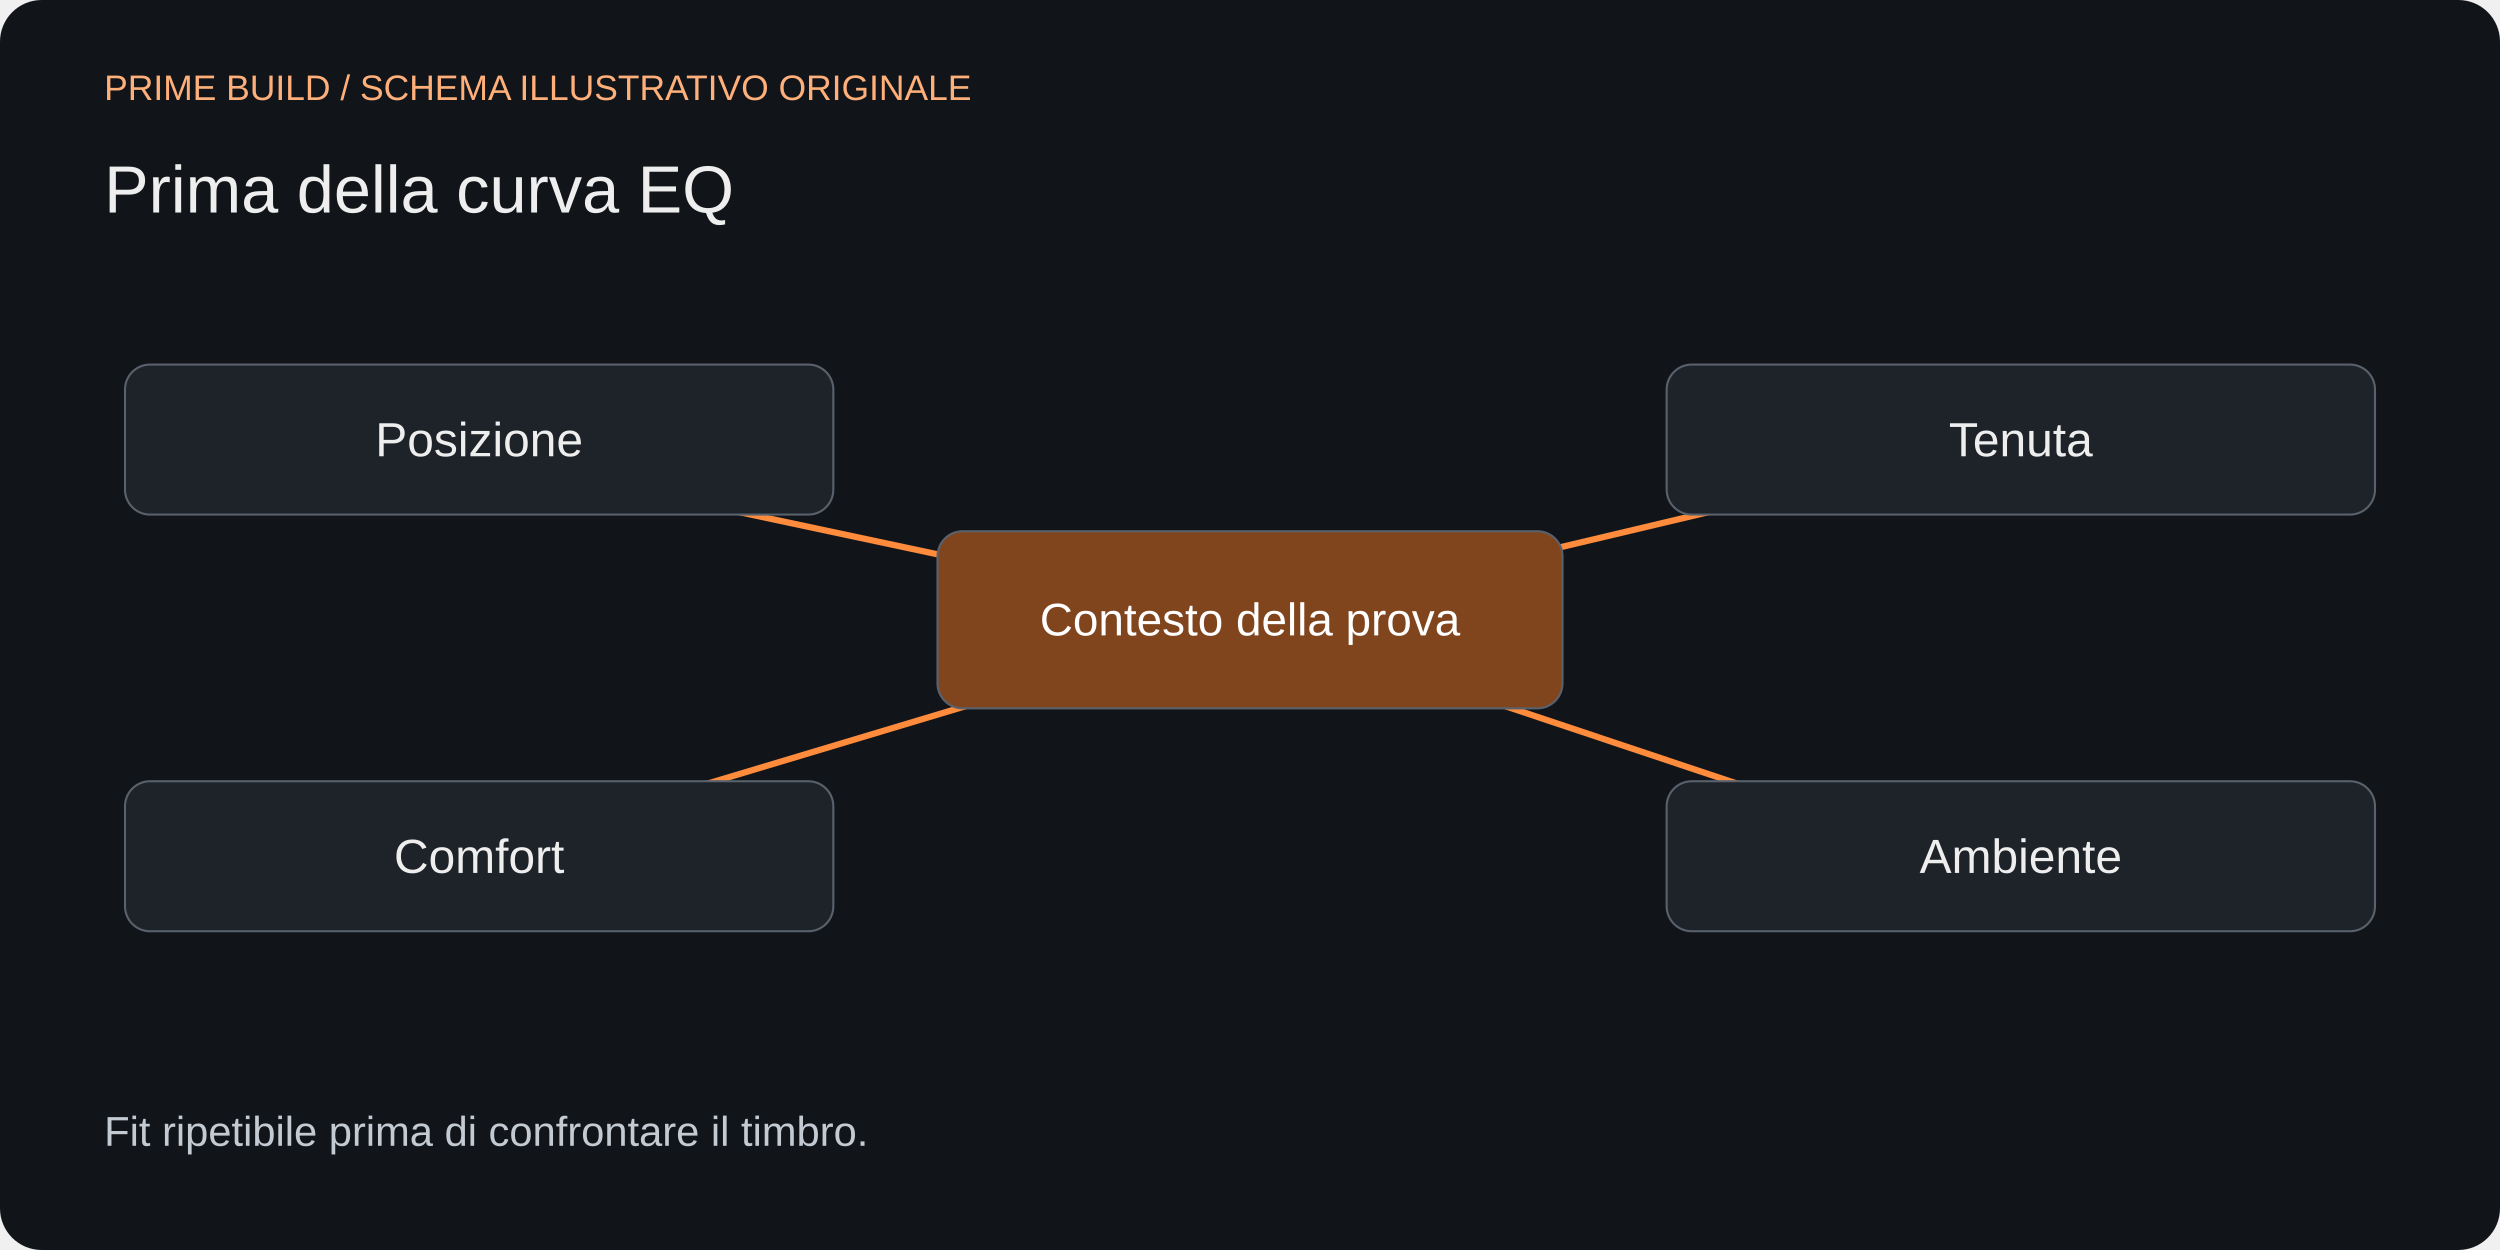
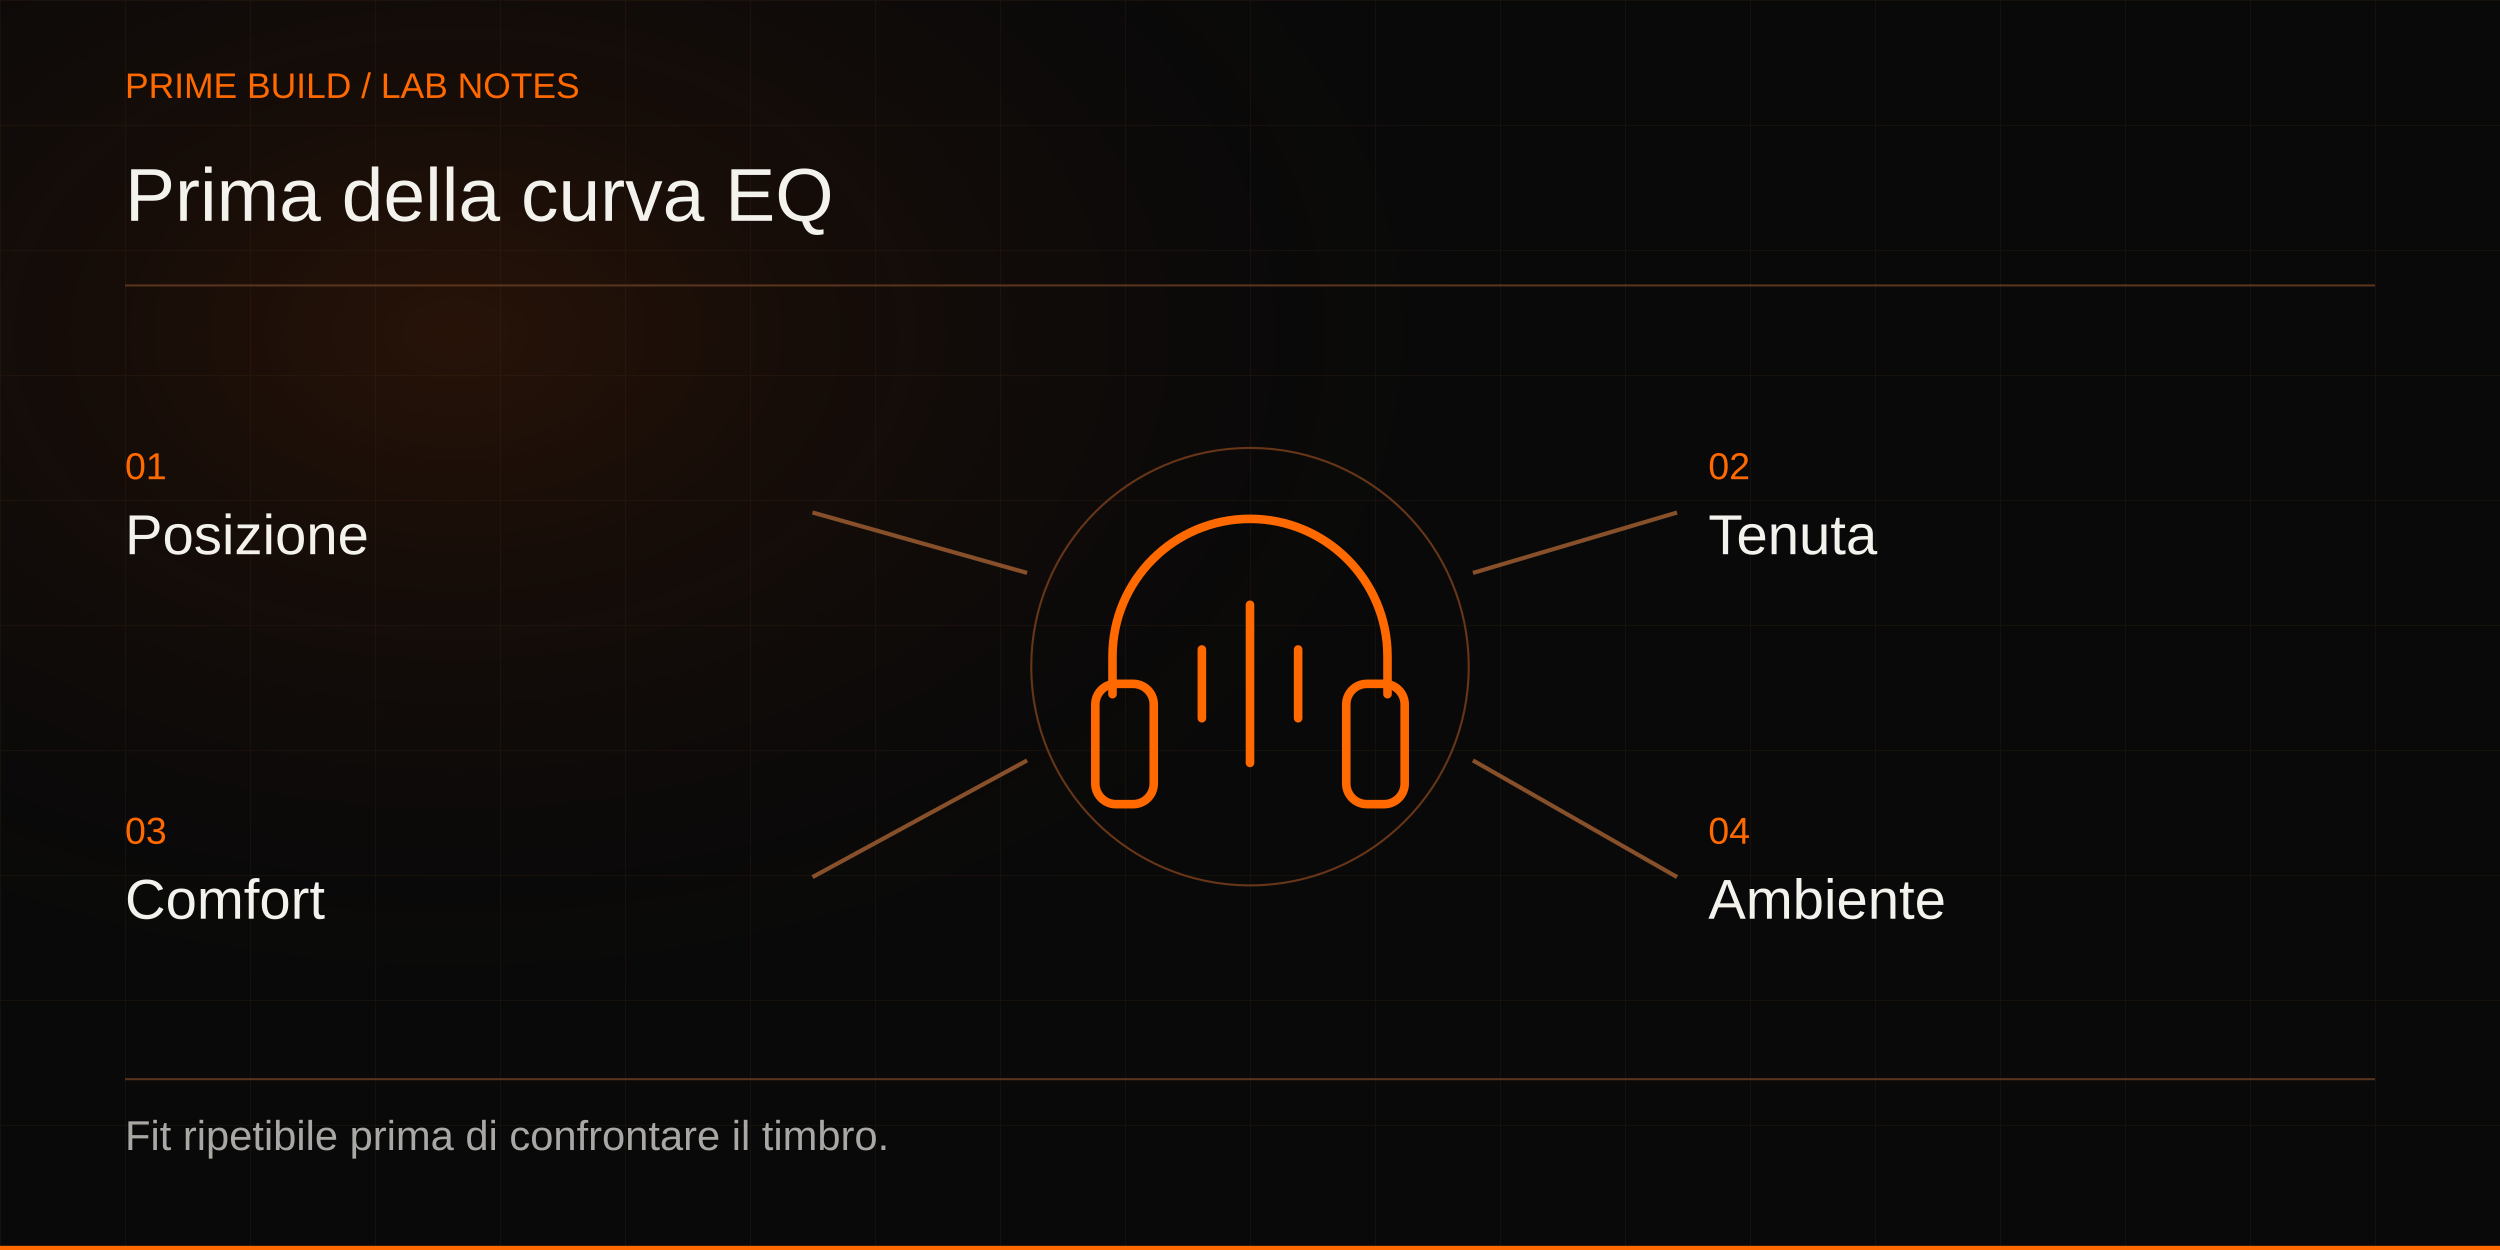
<svg xmlns="http://www.w3.org/2000/svg" width="1200" height="600" viewBox="0 0 1200 600">
  <defs>
-     <marker id="arrow" markerWidth="8" markerHeight="8" refX="7" refY="3" orient="auto">
-       <path d="M0 0L7 3L0 6" fill="#ff8b3d" />
-     </marker>
+     <pattern id="grid" width="60" height="60" patternUnits="userSpaceOnUse">
+       <path d="M60 0H0V60" fill="none" stroke="#b16b30" stroke-opacity=".085" />
+     </pattern>
+     <radialGradient id="glow">
+       <stop stop-color="#742a05" stop-opacity=".28" />
+       <stop offset="1" stop-color="#090909" stop-opacity="0" />
+     </radialGradient>
  </defs>
-   <rect width="1200" height="600" rx="20" fill="#11151a" />
+   <rect width="1200" height="600" fill="#090909" />
+   <rect width="1200" height="600" fill="url(#grid)" />
+   <ellipse cx="220" cy="160" rx="520" ry="350" fill="url(#glow)" />
  <g font-family="Arial, sans-serif">
-     <text x="50" y="48" font-size="17" fill="#ffb07a" text-anchor="start">PRIME BUILD / SCHEMA ILLUSTRATIVO ORIGINALE</text>
-     <text x="50" y="102" font-size="32" fill="#eee" text-anchor="start">Prima della curva EQ</text>
-     <path d="M210,215 L600,298" stroke="#ff8b3d" stroke-width="3" marker-end="url(#arrow)" />
-     <rect x="60" y="175" width="340" height="72" rx="12" fill="#1e2329" stroke="#59616d" />
-     <text x="230" y="219" font-size="23" fill="#eee" text-anchor="middle">Posizione</text>
-     <path d="M950,215 L600,298" stroke="#ff8b3d" stroke-width="3" marker-end="url(#arrow)" />
-     <rect x="800" y="175" width="340" height="72" rx="12" fill="#1e2329" stroke="#59616d" />
-     <text x="970" y="219" font-size="23" fill="#eee" text-anchor="middle">Tenuta</text>
-     <path d="M210,415 L600,298" stroke="#ff8b3d" stroke-width="3" marker-end="url(#arrow)" />
-     <rect x="60" y="375" width="340" height="72" rx="12" fill="#1e2329" stroke="#59616d" />
-     <text x="230" y="419" font-size="23" fill="#eee" text-anchor="middle">Comfort</text>
-     <path d="M950,415 L600,298" stroke="#ff8b3d" stroke-width="3" marker-end="url(#arrow)" />
-     <rect x="800" y="375" width="340" height="72" rx="12" fill="#1e2329" stroke="#59616d" />
-     <text x="970" y="419" font-size="23" fill="#eee" text-anchor="middle">Ambiente</text>
-     <rect x="450" y="255" width="300" height="85" rx="12" fill="#81451e" stroke="#59616d" />
-     <text x="600" y="305" font-size="22" fill="#fff" text-anchor="middle">Contesto della prova</text>
-     <text x="50" y="550" font-size="20" fill="#c4cad2" text-anchor="start">Fit ripetibile prima di confrontare il timbro.</text>
+     <text x="60" y="47" font-size="17" fill="#ff6900" text-anchor="start">PRIME BUILD / LAB NOTES</text>
+     <text x="60" y="106" font-size="36" fill="#f4f2ed" text-anchor="start">Prima della curva EQ</text>
+     <path d="M60 137L1140 137" fill="none" stroke="#58331d" stroke-width="1" />
+     <g transform="translate(600 320) scale(1.65)" fill="none" stroke="#ff6900" stroke-width="2.5" stroke-linejoin="round" stroke-linecap="round">
+       <path d="M-40 8V-3a40 40 0 0180 0v11" />
+       <rect x="-45" y="5" width="17" height="35" rx="6" />
+       <rect x="28" y="5" width="17" height="35" rx="6" />
+       <path d="M-14-5v20M0-18v46M14-5v20" />
+     </g>
+     <circle cx="600" cy="320" r="105" fill="none" stroke="#673517" stroke-width="1" />
+     <text x="60" y="230" font-size="18" fill="#ff6900" text-anchor="start">01</text>
+     <text x="60" y="266" font-size="27" fill="#f4f2ed" text-anchor="start">Posizione</text>
+     <path d="M390 246L493 275" fill="none" stroke="#87502a" stroke-width="2" />
+     <text x="820" y="230" font-size="18" fill="#ff6900" text-anchor="start">02</text>
+     <text x="820" y="266" font-size="27" fill="#f4f2ed" text-anchor="start">Tenuta</text>
+     <path d="M805 246L707 275" fill="none" stroke="#87502a" stroke-width="2" />
+     <text x="60" y="405" font-size="18" fill="#ff6900" text-anchor="start">03</text>
+     <text x="60" y="441" font-size="27" fill="#f4f2ed" text-anchor="start">Comfort</text>
+     <path d="M390 421L493 365" fill="none" stroke="#87502a" stroke-width="2" />
+     <text x="820" y="405" font-size="18" fill="#ff6900" text-anchor="start">04</text>
+     <text x="820" y="441" font-size="27" fill="#f4f2ed" text-anchor="start">Ambiente</text>
+     <path d="M805 421L707 365" fill="none" stroke="#87502a" stroke-width="2" />
+     <path d="M60 518L1140 518" fill="none" stroke="#58331d" stroke-width="1" />
+     <text x="60" y="552" font-size="20" fill="#a9a8a5" text-anchor="start">Fit ripetibile prima di confrontare il timbro.</text>
  </g>
+   <path d="M0 599H1200" stroke="#ff6900" stroke-width="2" />
</svg>
